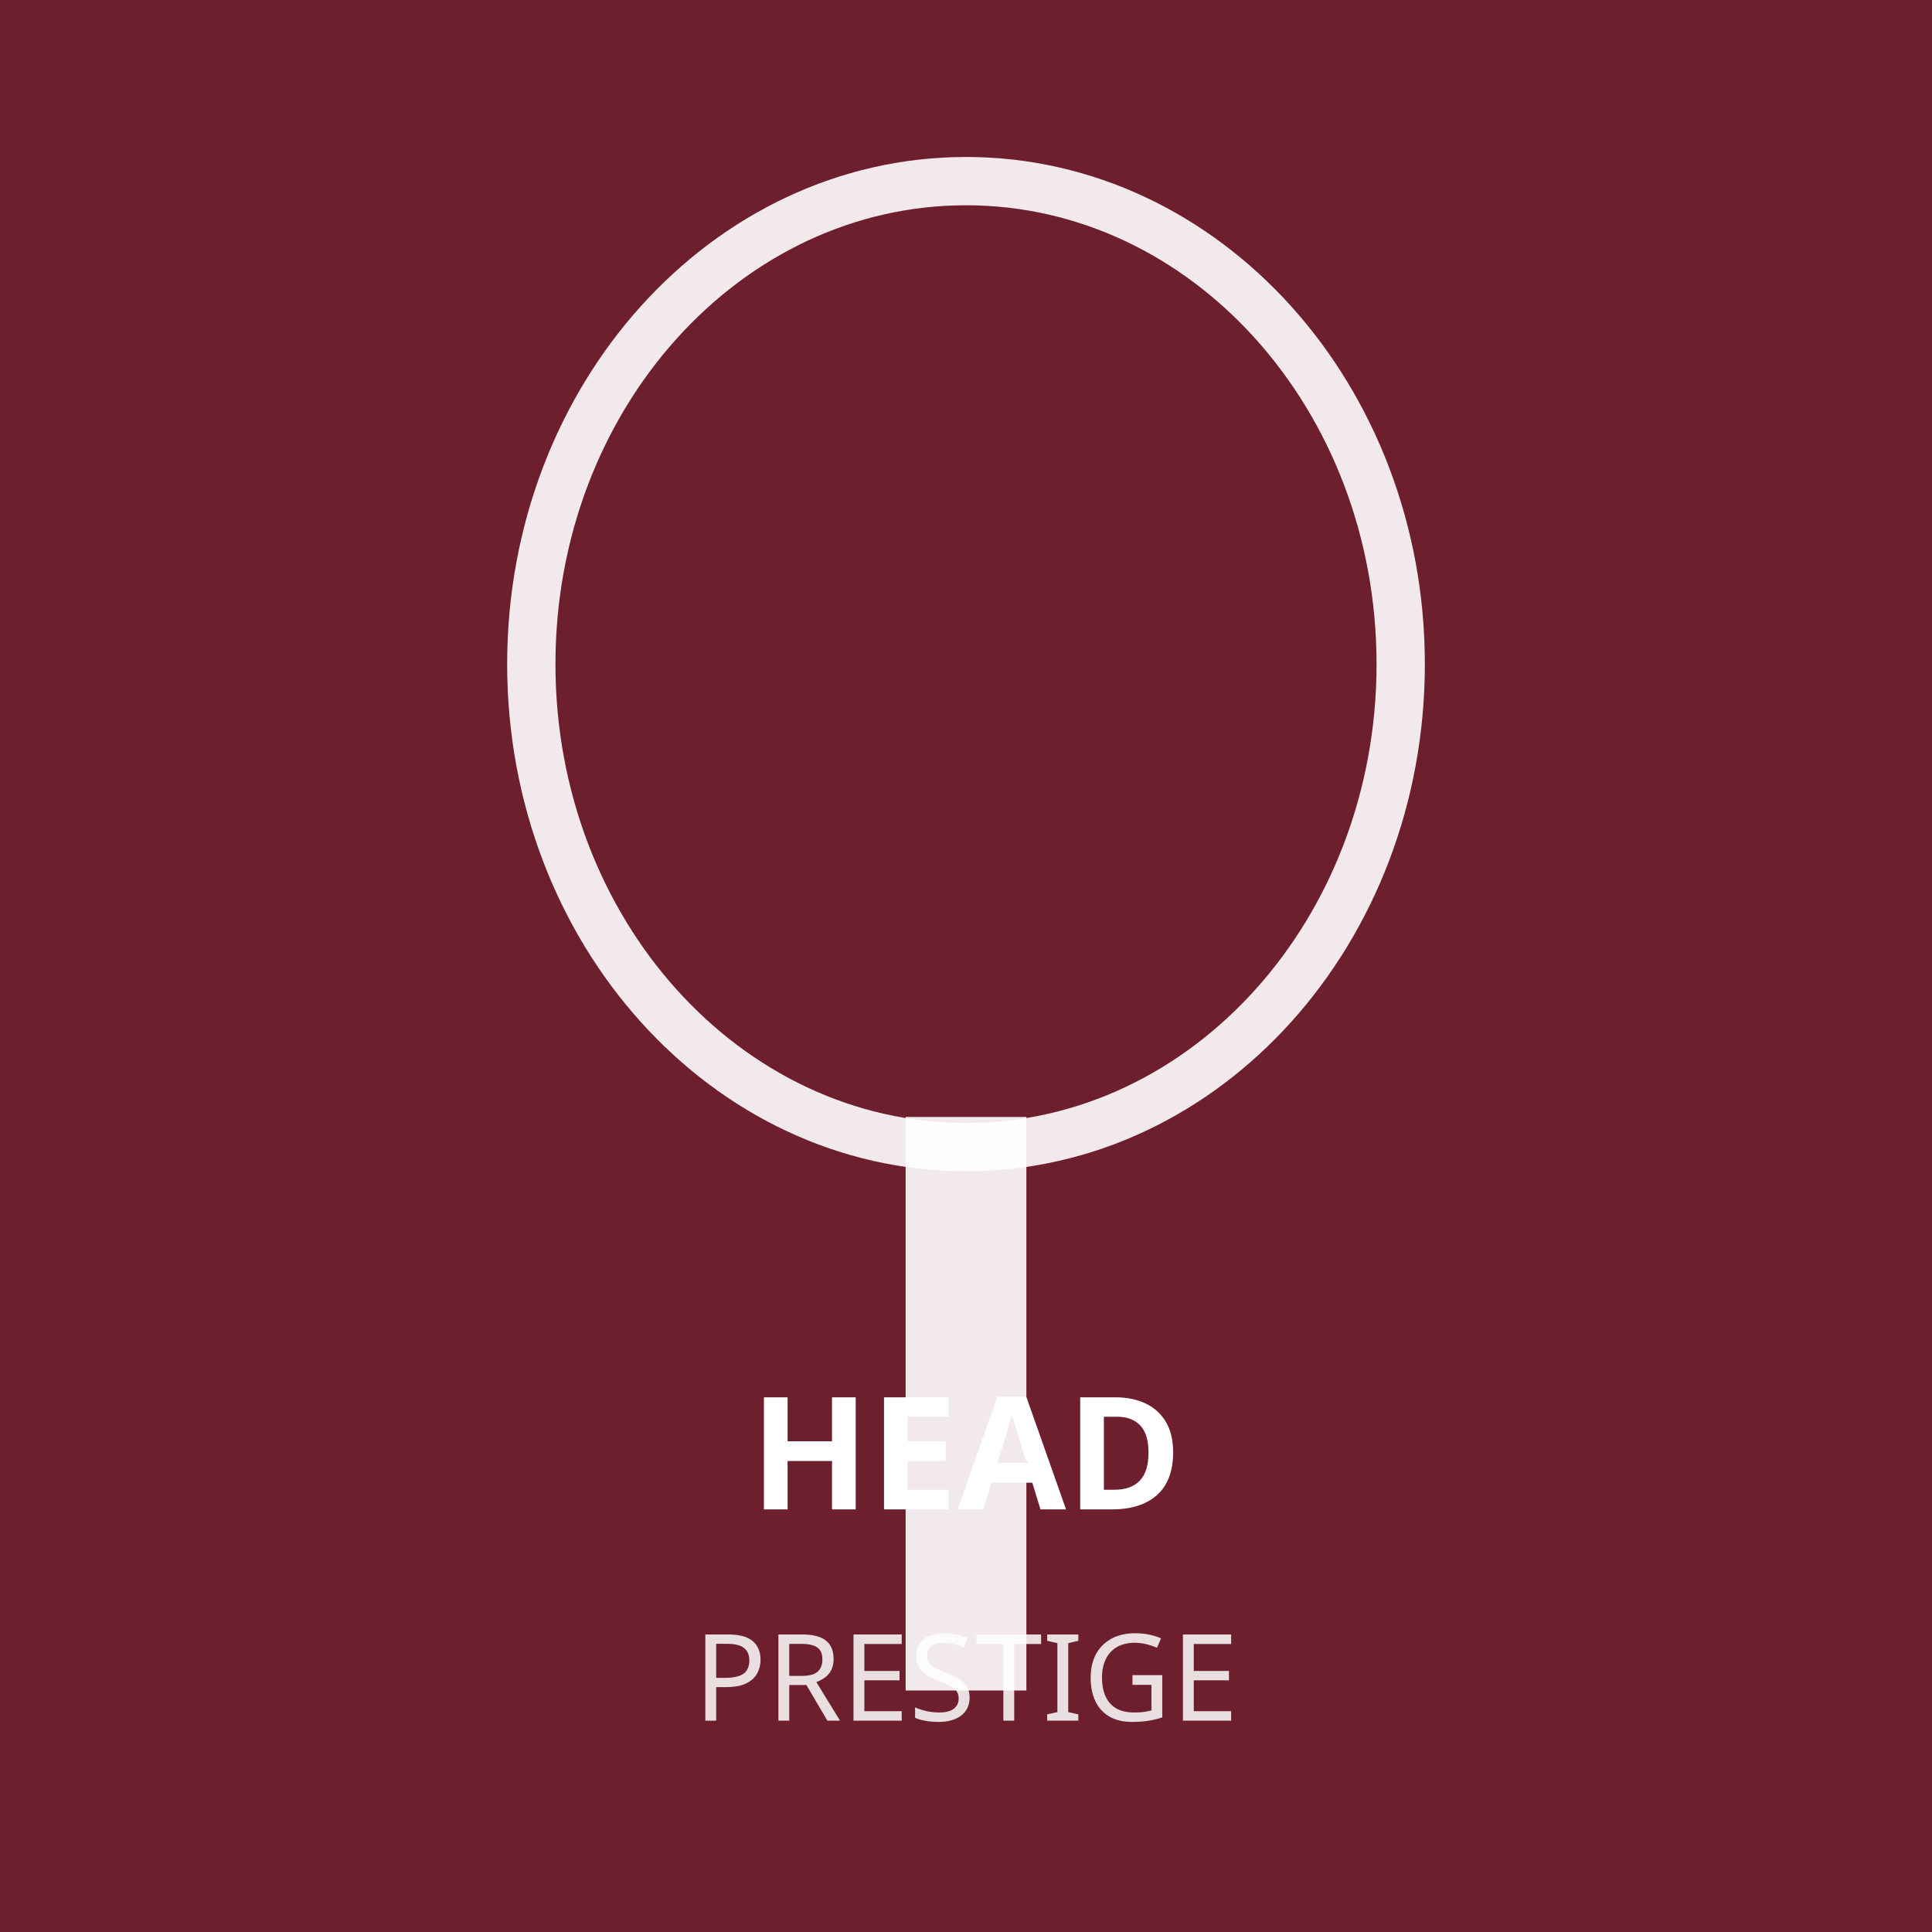
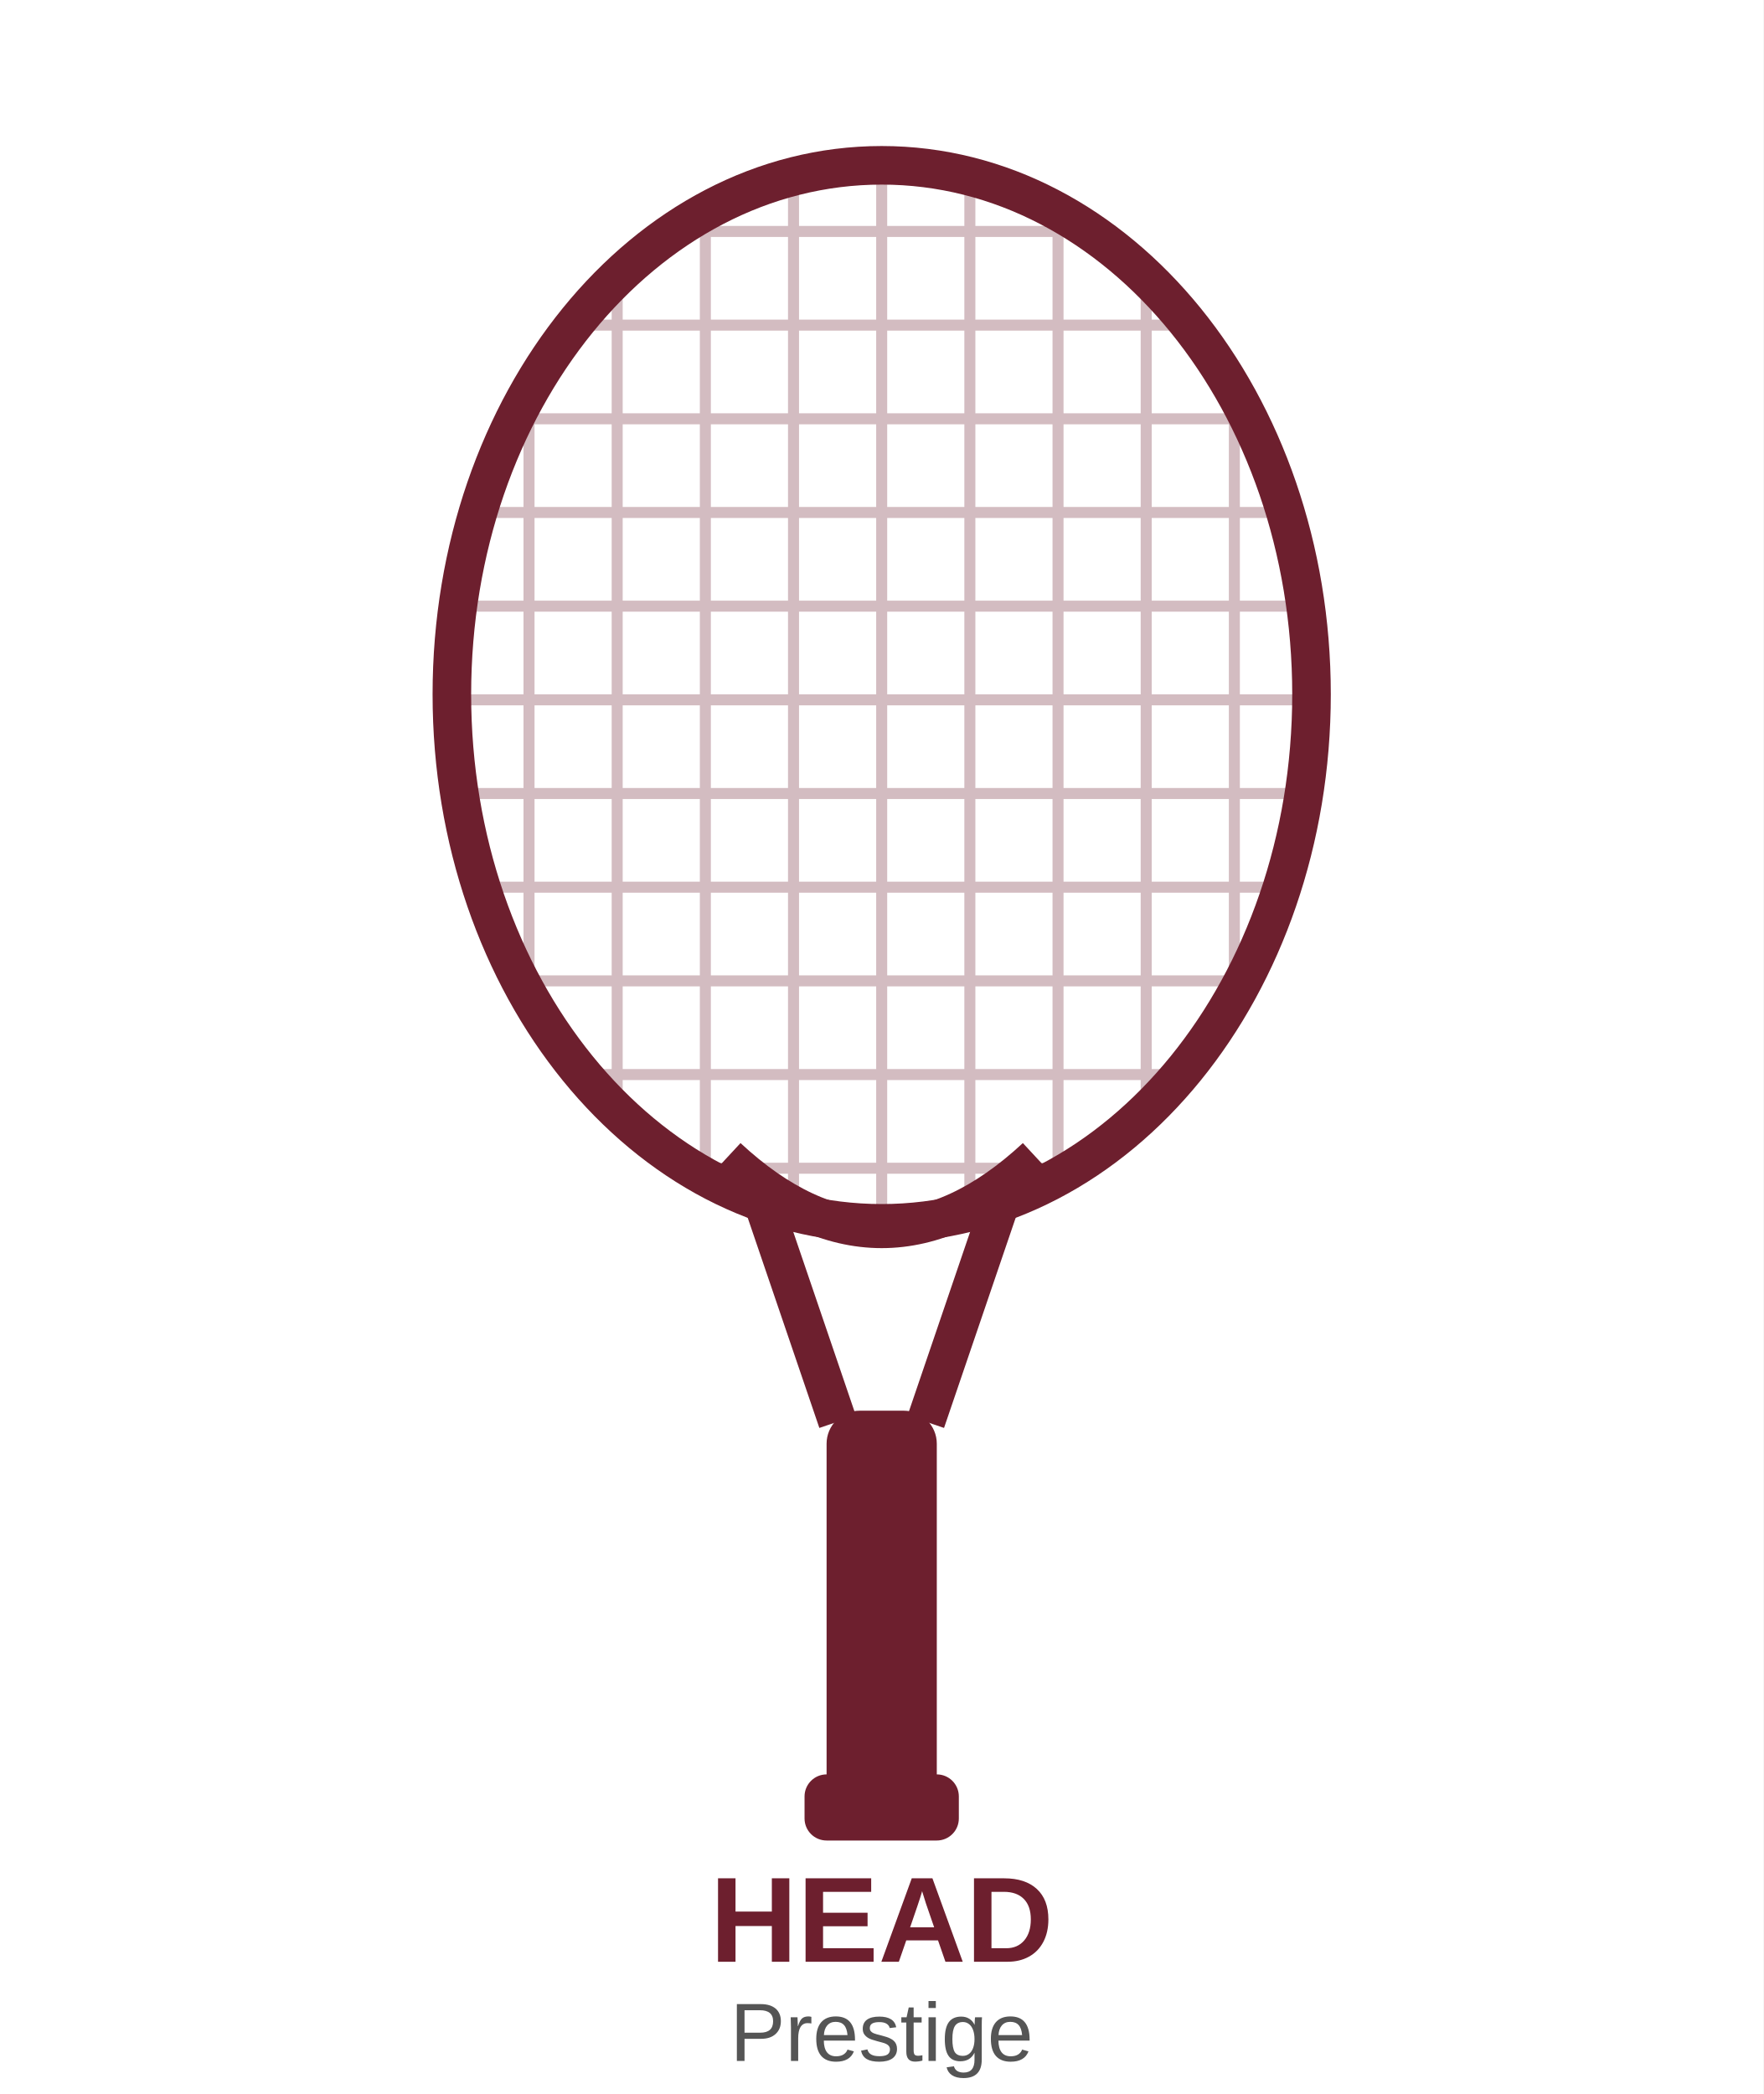
- <svg xmlns="http://www.w3.org/2000/svg" width="320" height="320" viewBox="0 0 320 320">
-   <rect width="320" height="320" fill="#6d1f2e" />
-   <ellipse cx="160" cy="110" rx="72" ry="80" fill="none" stroke="#ffffff" stroke-width="8" opacity="0.9" />
-   <rect x="150" y="185" width="20" height="95" fill="#ffffff" opacity="0.9" />
-   <text x="160" y="250" font-family="sans-serif" font-size="26" font-weight="bold" fill="#ffffff" text-anchor="middle">HEAD</text>
-   <text x="160" y="285" font-family="sans-serif" font-size="20" fill="#ffffff" text-anchor="middle" opacity="0.85">PRESTIGE</text>
+ <svg xmlns="http://www.w3.org/2000/svg" width="320" height="380" viewBox="0 0 320 380">
+   <rect width="320" height="380" fill="#ffffff" />
+   <defs>
+     <clipPath id="h">
+       <ellipse cx="160" cy="126" rx="78" ry="96" />
+     </clipPath>
+   </defs>
+   <g clip-path="url(#h)" stroke="#6d1f2e" stroke-width="2" opacity="0.3">
+     <line x1="96" y1="32" x2="96" y2="220" />
+     <line x1="112" y1="32" x2="112" y2="220" />
+     <line x1="128" y1="32" x2="128" y2="220" />
+     <line x1="144" y1="32" x2="144" y2="220" />
+     <line x1="160" y1="32" x2="160" y2="220" />
+     <line x1="176" y1="32" x2="176" y2="220" />
+     <line x1="192" y1="32" x2="192" y2="220" />
+     <line x1="208" y1="32" x2="208" y2="220" />
+     <line x1="224" y1="32" x2="224" y2="220" />
+     <line x1="82" y1="42" x2="238" y2="42" />
+     <line x1="82" y1="59" x2="238" y2="59" />
+     <line x1="82" y1="76" x2="238" y2="76" />
+     <line x1="82" y1="93" x2="238" y2="93" />
+     <line x1="82" y1="110" x2="238" y2="110" />
+     <line x1="82" y1="127" x2="238" y2="127" />
+     <line x1="82" y1="144" x2="238" y2="144" />
+     <line x1="82" y1="161" x2="238" y2="161" />
+     <line x1="82" y1="178" x2="238" y2="178" />
+     <line x1="82" y1="195" x2="238" y2="195" />
+     <line x1="82" y1="212" x2="238" y2="212" />
+   </g>
+   <ellipse cx="160" cy="126" rx="78" ry="96" fill="none" stroke="#6d1f2e" stroke-width="7" />
+   <path d="M132,210 Q160,236 188,210" fill="none" stroke="#6d1f2e" stroke-width="7" />
+   <path d="M137,214 L152,258 M183,214 L168,258" fill="none" stroke="#6d1f2e" stroke-width="7" />
+   <rect x="150" y="256" width="20" height="72" rx="6" fill="#6d1f2e" />
+   <rect x="146" y="322" width="28" height="12" rx="4" fill="#6d1f2e" />
+   <text x="160" y="356" font-family="Arial, sans-serif" font-size="22" font-weight="bold" fill="#6d1f2e" text-anchor="middle">HEAD</text>
+   <text x="160" y="374" font-family="Arial, sans-serif" font-size="15" fill="#555555" text-anchor="middle">Prestige</text>
</svg>
